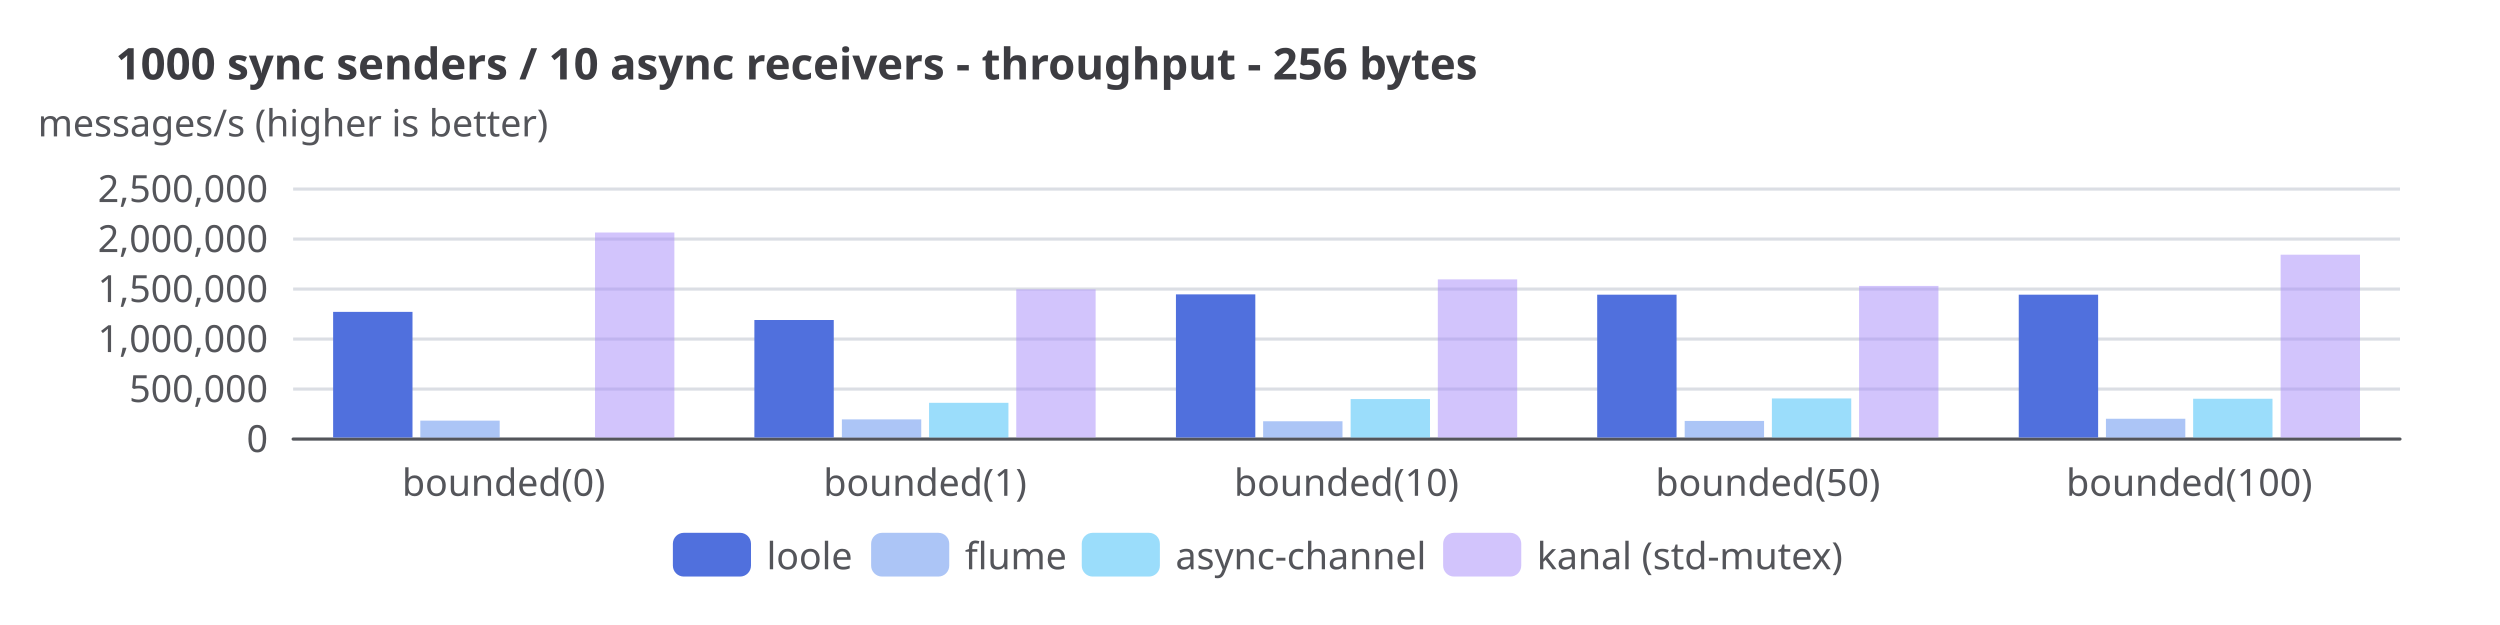
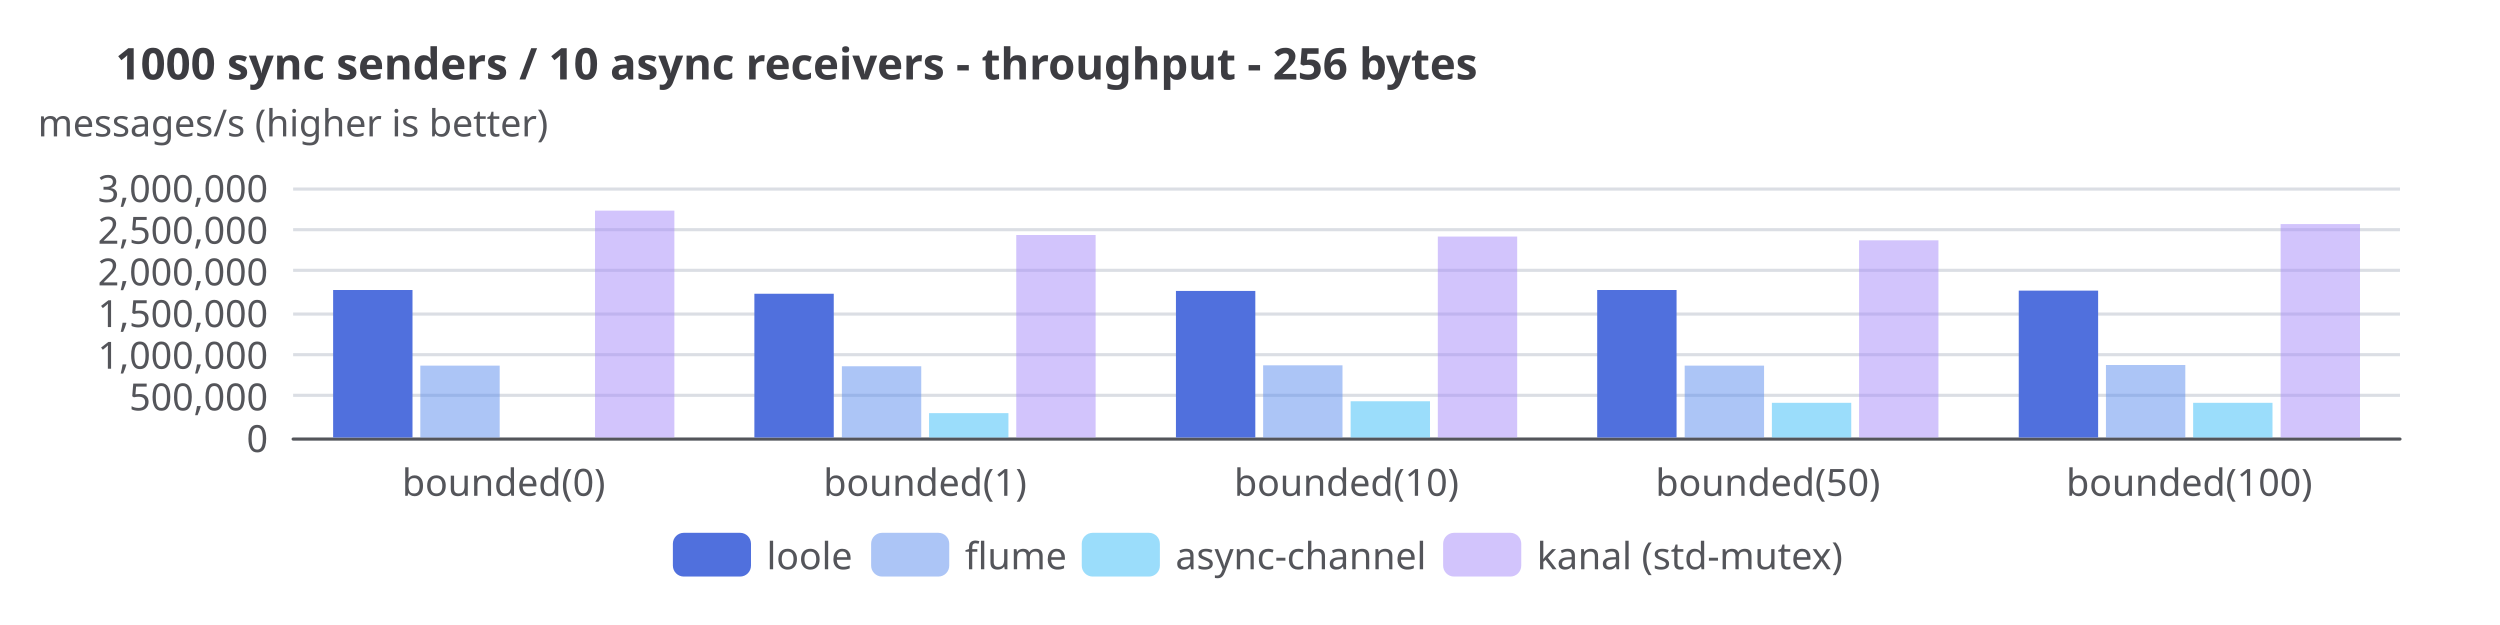
<svg xmlns="http://www.w3.org/2000/svg" width="800" height="200" version="1.1" baseProfile="full" viewBox="0 0 800 200">
  <rect width="800" height="200" x="0" y="0" fill="white" />
  <path d="M93.8 140.5L768 140.5" fill="none" pointer-events="visible" stroke="#dbdee4" class="zr8-cls-56" />
-   <path d="M93.8 124.5L768 124.5" fill="none" pointer-events="visible" stroke="#dbdee4" class="zr8-cls-56" />
-   <path d="M93.8 108.5L768 108.5" fill="none" pointer-events="visible" stroke="#dbdee4" class="zr8-cls-56" />
-   <path d="M93.8 92.5L768 92.5" fill="none" pointer-events="visible" stroke="#dbdee4" class="zr8-cls-56" />
-   <path d="M93.8 76.5L768 76.5" fill="none" pointer-events="visible" stroke="#dbdee4" class="zr8-cls-56" />
+   <path d="M93.8 126.5L768 126.5" fill="none" pointer-events="visible" stroke="#dbdee4" class="zr8-cls-56" />
+   <path d="M93.8 113.5L768 113.5" fill="none" pointer-events="visible" stroke="#dbdee4" class="zr8-cls-56" />
+   <path d="M93.8 100.5L768 100.5" fill="none" pointer-events="visible" stroke="#dbdee4" class="zr8-cls-56" />
+   <path d="M93.8 86.5L768 86.5" fill="none" pointer-events="visible" stroke="#dbdee4" class="zr8-cls-56" />
+   <path d="M93.8 73.5L768 73.5" fill="none" pointer-events="visible" stroke="#dbdee4" class="zr8-cls-56" />
  <path d="M93.8 60.5L768 60.5" fill="none" pointer-events="visible" stroke="#dbdee4" class="zr8-cls-56" />
  <text dominant-baseline="central" text-anchor="middle" style="font-size:12px;font-family:sans-serif;" xml:space="preserve" y="-6" transform="translate(93.76 45)" fill="#54555a">messages/s (higher is better)</text>
  <path d="M93.8 140.5L768 140.5" fill="none" pointer-events="visible" stroke="#54555a" stroke-linecap="round" class="zr8-cls-56" />
  <text dominant-baseline="central" text-anchor="end" style="font-size:12px;font-family:sans-serif;" transform="translate(85.76 140)" fill="#54555a">0</text>
-   <text dominant-baseline="central" text-anchor="end" style="font-size:12px;font-family:sans-serif;" transform="translate(85.76 124)" fill="#54555a">500,000</text>
-   <text dominant-baseline="central" text-anchor="end" style="font-size:12px;font-family:sans-serif;" transform="translate(85.76 108)" fill="#54555a">1,000,000</text>
-   <text dominant-baseline="central" text-anchor="end" style="font-size:12px;font-family:sans-serif;" transform="translate(85.76 92)" fill="#54555a">1,500,000</text>
-   <text dominant-baseline="central" text-anchor="end" style="font-size:12px;font-family:sans-serif;" transform="translate(85.76 76)" fill="#54555a">2,000,000</text>
-   <text dominant-baseline="central" text-anchor="end" style="font-size:12px;font-family:sans-serif;" transform="translate(85.76 60)" fill="#54555a">2,500,000</text>
+   <text dominant-baseline="central" text-anchor="end" style="font-size:12px;font-family:sans-serif;" transform="translate(85.76 126.6667)" fill="#54555a">500,000</text>
+   <text dominant-baseline="central" text-anchor="end" style="font-size:12px;font-family:sans-serif;" transform="translate(85.76 113.3333)" fill="#54555a">1,000,000</text>
+   <text dominant-baseline="central" text-anchor="end" style="font-size:12px;font-family:sans-serif;" transform="translate(85.76 100)" fill="#54555a">1,500,000</text>
+   <text dominant-baseline="central" text-anchor="end" style="font-size:12px;font-family:sans-serif;" transform="translate(85.76 86.6667)" fill="#54555a">2,000,000</text>
+   <text dominant-baseline="central" text-anchor="end" style="font-size:12px;font-family:sans-serif;" transform="translate(85.76 73.3333)" fill="#54555a">2,500,000</text>
+   <text dominant-baseline="central" text-anchor="end" style="font-size:12px;font-family:sans-serif;" transform="translate(85.76 60)" fill="#54555a">3,000,000</text>
  <text dominant-baseline="central" text-anchor="middle" style="font-size:12px;font-family:sans-serif;" y="6" transform="translate(161.184 148)" fill="#54555a">bounded(0)</text>
  <text dominant-baseline="central" text-anchor="middle" style="font-size:12px;font-family:sans-serif;" y="6" transform="translate(296.032 148)" fill="#54555a">bounded(1)</text>
  <text dominant-baseline="central" text-anchor="middle" style="font-size:12px;font-family:sans-serif;" y="6" transform="translate(430.88 148)" fill="#54555a">bounded(10)</text>
  <text dominant-baseline="central" text-anchor="middle" style="font-size:12px;font-family:sans-serif;" y="6" transform="translate(565.728 148)" fill="#54555a">bounded(50)</text>
  <text dominant-baseline="central" text-anchor="middle" style="font-size:12px;font-family:sans-serif;" y="6" transform="translate(700.576 148)" fill="#54555a">bounded(100)</text>
-   <path d="M106.6 140l25.4 0l0 -40.2l-25.4 0Z" fill="#5070dd" ecmeta_series_index="0" ecmeta_data_index="0" ecmeta_ssr_type="chart" class="zr8-cls-57" />
-   <path d="M241.4 140l25.4 0l0 -37.6l-25.4 0Z" fill="#5070dd" ecmeta_series_index="0" ecmeta_data_index="1" ecmeta_ssr_type="chart" class="zr8-cls-57" />
-   <path d="M376.3 140l25.4 0l0 -45.8l-25.4 0Z" fill="#5070dd" ecmeta_series_index="0" ecmeta_data_index="2" ecmeta_ssr_type="chart" class="zr8-cls-57" />
-   <path d="M511.1 140l25.4 0l0 -45.7l-25.4 0Z" fill="#5070dd" ecmeta_series_index="0" ecmeta_data_index="3" ecmeta_ssr_type="chart" class="zr8-cls-57" />
-   <path d="M646 140l25.4 0l0 -45.7l-25.4 0Z" fill="#5070dd" ecmeta_series_index="0" ecmeta_data_index="4" ecmeta_ssr_type="chart" class="zr8-cls-57" />
-   <path d="M134.5 140l25.4 0l0 -5.4l-25.4 0Z" fill="rgb(91,141,239)" fill-opacity="0.5" ecmeta_series_index="1" ecmeta_data_index="0" ecmeta_ssr_type="chart" class="zr8-cls-58" />
-   <path d="M269.4 140l25.4 0l0 -5.8l-25.4 0Z" fill="rgb(91,141,239)" fill-opacity="0.5" ecmeta_series_index="1" ecmeta_data_index="1" ecmeta_ssr_type="chart" class="zr8-cls-58" />
-   <path d="M404.2 140l25.4 0l0 -5.2l-25.4 0Z" fill="rgb(91,141,239)" fill-opacity="0.5" ecmeta_series_index="1" ecmeta_data_index="2" ecmeta_ssr_type="chart" class="zr8-cls-58" />
-   <path d="M539.1 140l25.4 0l0 -5.3l-25.4 0Z" fill="rgb(91,141,239)" fill-opacity="0.5" ecmeta_series_index="1" ecmeta_data_index="3" ecmeta_ssr_type="chart" class="zr8-cls-58" />
-   <path d="M673.9 140l25.4 0l0 -6l-25.4 0Z" fill="rgb(91,141,239)" fill-opacity="0.5" ecmeta_series_index="1" ecmeta_data_index="4" ecmeta_ssr_type="chart" class="zr8-cls-58" />
-   <path d="M297.3 140l25.4 0l0 -11.1l-25.4 0Z" fill="rgb(56,189,248)" fill-opacity="0.5" ecmeta_series_index="2" ecmeta_data_index="1" ecmeta_ssr_type="chart" class="zr8-cls-59" />
-   <path d="M432.2 140l25.4 0l0 -12.3l-25.4 0Z" fill="rgb(56,189,248)" fill-opacity="0.5" ecmeta_series_index="2" ecmeta_data_index="2" ecmeta_ssr_type="chart" class="zr8-cls-59" />
-   <path d="M567 140l25.4 0l0 -12.5l-25.4 0Z" fill="rgb(56,189,248)" fill-opacity="0.5" ecmeta_series_index="2" ecmeta_data_index="3" ecmeta_ssr_type="chart" class="zr8-cls-59" />
-   <path d="M701.8 140l25.4 0l0 -12.4l-25.4 0Z" fill="rgb(56,189,248)" fill-opacity="0.5" ecmeta_series_index="2" ecmeta_data_index="4" ecmeta_ssr_type="chart" class="zr8-cls-59" />
-   <path d="M190.4 140l25.4 0l0 -65.6l-25.4 0Z" fill="rgb(167,139,250)" fill-opacity="0.5" ecmeta_series_index="3" ecmeta_data_index="0" ecmeta_ssr_type="chart" class="zr8-cls-60" />
-   <path d="M325.2 140l25.4 0l0 -47.4l-25.4 0Z" fill="rgb(167,139,250)" fill-opacity="0.5" ecmeta_series_index="3" ecmeta_data_index="1" ecmeta_ssr_type="chart" class="zr8-cls-60" />
-   <path d="M460.1 140l25.4 0l0 -50.6l-25.4 0Z" fill="rgb(167,139,250)" fill-opacity="0.5" ecmeta_series_index="3" ecmeta_data_index="2" ecmeta_ssr_type="chart" class="zr8-cls-60" />
-   <path d="M594.9 140l25.4 0l0 -48.5l-25.4 0Z" fill="rgb(167,139,250)" fill-opacity="0.5" ecmeta_series_index="3" ecmeta_data_index="3" ecmeta_ssr_type="chart" class="zr8-cls-60" />
-   <path d="M729.8 140l25.4 0l0 -58.5l-25.4 0Z" fill="rgb(167,139,250)" fill-opacity="0.5" ecmeta_series_index="3" ecmeta_data_index="4" ecmeta_ssr_type="chart" class="zr8-cls-60" />
+   <path d="M106.6 140l25.4 0l0 -47.2l-25.4 0Z" fill="#5070dd" ecmeta_series_index="0" ecmeta_data_index="0" ecmeta_ssr_type="chart" class="zr8-cls-57" />
+   <path d="M241.4 140l25.4 0l0 -46l-25.4 0Z" fill="#5070dd" ecmeta_series_index="0" ecmeta_data_index="1" ecmeta_ssr_type="chart" class="zr8-cls-57" />
+   <path d="M376.3 140l25.4 0l0 -46.9l-25.4 0Z" fill="#5070dd" ecmeta_series_index="0" ecmeta_data_index="2" ecmeta_ssr_type="chart" class="zr8-cls-57" />
+   <path d="M511.1 140l25.4 0l0 -47.2l-25.4 0Z" fill="#5070dd" ecmeta_series_index="0" ecmeta_data_index="3" ecmeta_ssr_type="chart" class="zr8-cls-57" />
+   <path d="M646 140l25.4 0l0 -47l-25.4 0Z" fill="#5070dd" ecmeta_series_index="0" ecmeta_data_index="4" ecmeta_ssr_type="chart" class="zr8-cls-57" />
+   <path d="M134.5 140l25.4 0l0 -23l-25.4 0Z" fill="rgb(91,141,239)" fill-opacity="0.5" ecmeta_series_index="1" ecmeta_data_index="0" ecmeta_ssr_type="chart" class="zr8-cls-58" />
+   <path d="M269.4 140l25.4 0l0 -22.8l-25.4 0Z" fill="rgb(91,141,239)" fill-opacity="0.5" ecmeta_series_index="1" ecmeta_data_index="1" ecmeta_ssr_type="chart" class="zr8-cls-58" />
+   <path d="M404.2 140l25.4 0l0 -23.1l-25.4 0Z" fill="rgb(91,141,239)" fill-opacity="0.5" ecmeta_series_index="1" ecmeta_data_index="2" ecmeta_ssr_type="chart" class="zr8-cls-58" />
+   <path d="M539.1 140l25.4 0l0 -23l-25.4 0Z" fill="rgb(91,141,239)" fill-opacity="0.5" ecmeta_series_index="1" ecmeta_data_index="3" ecmeta_ssr_type="chart" class="zr8-cls-58" />
+   <path d="M673.9 140l25.4 0l0 -23.2l-25.4 0Z" fill="rgb(91,141,239)" fill-opacity="0.5" ecmeta_series_index="1" ecmeta_data_index="4" ecmeta_ssr_type="chart" class="zr8-cls-58" />
+   <path d="M297.3 140l25.4 0l0 -7.8l-25.4 0Z" fill="rgb(56,189,248)" fill-opacity="0.5" ecmeta_series_index="2" ecmeta_data_index="1" ecmeta_ssr_type="chart" class="zr8-cls-59" />
+   <path d="M432.2 140l25.4 0l0 -11.6l-25.4 0Z" fill="rgb(56,189,248)" fill-opacity="0.5" ecmeta_series_index="2" ecmeta_data_index="2" ecmeta_ssr_type="chart" class="zr8-cls-59" />
+   <path d="M567 140l25.4 0l0 -11.1l-25.4 0Z" fill="rgb(56,189,248)" fill-opacity="0.5" ecmeta_series_index="2" ecmeta_data_index="3" ecmeta_ssr_type="chart" class="zr8-cls-59" />
+   <path d="M701.8 140l25.4 0l0 -11.1l-25.4 0Z" fill="rgb(56,189,248)" fill-opacity="0.5" ecmeta_series_index="2" ecmeta_data_index="4" ecmeta_ssr_type="chart" class="zr8-cls-59" />
+   <path d="M190.4 140l25.4 0l0 -72.6l-25.4 0Z" fill="rgb(167,139,250)" fill-opacity="0.5" ecmeta_series_index="3" ecmeta_data_index="0" ecmeta_ssr_type="chart" class="zr8-cls-60" />
+   <path d="M325.2 140l25.4 0l0 -64.8l-25.4 0Z" fill="rgb(167,139,250)" fill-opacity="0.5" ecmeta_series_index="3" ecmeta_data_index="1" ecmeta_ssr_type="chart" class="zr8-cls-60" />
+   <path d="M460.1 140l25.4 0l0 -64.3l-25.4 0Z" fill="rgb(167,139,250)" fill-opacity="0.5" ecmeta_series_index="3" ecmeta_data_index="2" ecmeta_ssr_type="chart" class="zr8-cls-60" />
+   <path d="M594.9 140l25.4 0l0 -63.1l-25.4 0Z" fill="rgb(167,139,250)" fill-opacity="0.5" ecmeta_series_index="3" ecmeta_data_index="3" ecmeta_ssr_type="chart" class="zr8-cls-60" />
+   <path d="M729.8 140l25.4 0l0 -68.3l-25.4 0Z" fill="rgb(167,139,250)" fill-opacity="0.5" ecmeta_series_index="3" ecmeta_data_index="4" ecmeta_ssr_type="chart" class="zr8-cls-60" />
  <path d="M-5 -5.5l379.4 0l0 25l-379.4 0Z" transform="translate(215.32 170.5)" fill="rgb(0,0,0)" fill-opacity="0" stroke="#b7b9be" stroke-width="0" class="zr8-cls-56" />
  <path d="M3.5 0L21.5 0A3.5 3.5 0 0 1 25 3.5L25 10.5A3.5 3.5 0 0 1 21.5 14L3.5 14A3.5 3.5 0 0 1 0 10.5L0 3.5A3.5 3.5 0 0 1 3.5 0Z" transform="translate(215.32 170.5)" fill="#5070dd" ecmeta_series_index="0" ecmeta_data_index="0" ecmeta_ssr_type="legend" ecmeta_silent="true" class="zr8-cls-56" />
  <text dominant-baseline="central" text-anchor="start" style="font-size:12px;font-family:sans-serif;" x="30" y="7" transform="translate(215.32 170.5)" fill="#54555a">loole</text>
  <path d="M0 0l55.4 0l0 14l-55.4 0Z" transform="translate(215.32 170.5)" fill="none" pointer-events="visible" ecmeta_series_index="0" ecmeta_data_index="0" ecmeta_ssr_type="legend" class="zr8-cls-61" />
  <path d="M3.5 0L21.5 0A3.5 3.5 0 0 1 25 3.5L25 10.5A3.5 3.5 0 0 1 21.5 14L3.5 14A3.5 3.5 0 0 1 0 10.5L0 3.5A3.5 3.5 0 0 1 3.5 0Z" transform="translate(278.76 170.5)" fill="rgb(91,141,239)" fill-opacity="0.5" ecmeta_series_index="1" ecmeta_data_index="1" ecmeta_ssr_type="legend" ecmeta_silent="true" class="zr8-cls-56" />
  <text dominant-baseline="central" text-anchor="start" style="font-size:12px;font-family:sans-serif;" x="30" y="7" transform="translate(278.76 170.5)" fill="#54555a">flume</text>
  <path d="M0 0l59.4 0l0 14l-59.4 0Z" transform="translate(278.76 170.5)" fill="none" pointer-events="visible" ecmeta_series_index="1" ecmeta_data_index="1" ecmeta_ssr_type="legend" class="zr8-cls-61" />
  <path d="M3.5 0L21.5 0A3.5 3.5 0 0 1 25 3.5L25 10.5A3.5 3.5 0 0 1 21.5 14L3.5 14A3.5 3.5 0 0 1 0 10.5L0 3.5A3.5 3.5 0 0 1 3.5 0Z" transform="translate(346.16 170.5)" fill="rgb(56,189,248)" fill-opacity="0.5" ecmeta_series_index="2" ecmeta_data_index="2" ecmeta_ssr_type="legend" ecmeta_silent="true" class="zr8-cls-56" />
  <text dominant-baseline="central" text-anchor="start" style="font-size:12px;font-family:sans-serif;" x="30" y="7" transform="translate(346.16 170.5)" fill="#54555a">async-channel</text>
  <path d="M0 0l107.6 0l0 14l-107.6 0Z" transform="translate(346.16 170.5)" fill="none" pointer-events="visible" ecmeta_series_index="2" ecmeta_data_index="2" ecmeta_ssr_type="legend" class="zr8-cls-61" />
  <path d="M3.5 0L21.5 0A3.5 3.5 0 0 1 25 3.5L25 10.5A3.5 3.5 0 0 1 21.5 14L3.5 14A3.5 3.5 0 0 1 0 10.5L0 3.5A3.5 3.5 0 0 1 3.5 0Z" transform="translate(461.8 170.5)" fill="rgb(167,139,250)" fill-opacity="0.5" ecmeta_series_index="3" ecmeta_data_index="3" ecmeta_ssr_type="legend" ecmeta_silent="true" class="zr8-cls-56" />
  <text dominant-baseline="central" text-anchor="start" style="font-size:12px;font-family:sans-serif;" xml:space="preserve" x="30" y="7" transform="translate(461.8 170.5)" fill="#54555a">kanal (std-mutex)</text>
  <path d="M0 0l122.9 0l0 14l-122.9 0Z" transform="translate(461.8 170.5)" fill="none" pointer-events="visible" ecmeta_series_index="3" ecmeta_data_index="3" ecmeta_ssr_type="legend" class="zr8-cls-61" />
  <path d="M-5 -5l410.1 0l0 24l-410.1 0Z" transform="translate(37 13)" fill="rgb(0,0,0)" fill-opacity="0" stroke="#3c3c41" stroke-width="0" class="zr8-cls-56" />
  <text dominant-baseline="central" text-anchor="start" style="font-size:14px;font-family:sans-serif;font-weight:bold;" xml:space="preserve" y="7" transform="translate(37 13)" fill="#3c3c41">1000 sync senders / 10 async receivers - throughput - 256 bytes</text>
  <style>
.zr8-cls-56:hover {
pointer-events:none;
}
.zr8-cls-57:hover {
cursor:pointer;
fill:rgba(88,123,243,1);
}
.zr8-cls-58:hover {
cursor:pointer;
fill:rgba(100,155,255,0.5);
}
.zr8-cls-59:hover {
cursor:pointer;
fill:rgba(61,207,255,0.5);
}
.zr8-cls-60:hover {
cursor:pointer;
fill:rgba(183,152,255,0.5);
}
.zr8-cls-61:hover {
cursor:pointer;
fill:rgba(0,0,0,0);
}



</style>
</svg>
